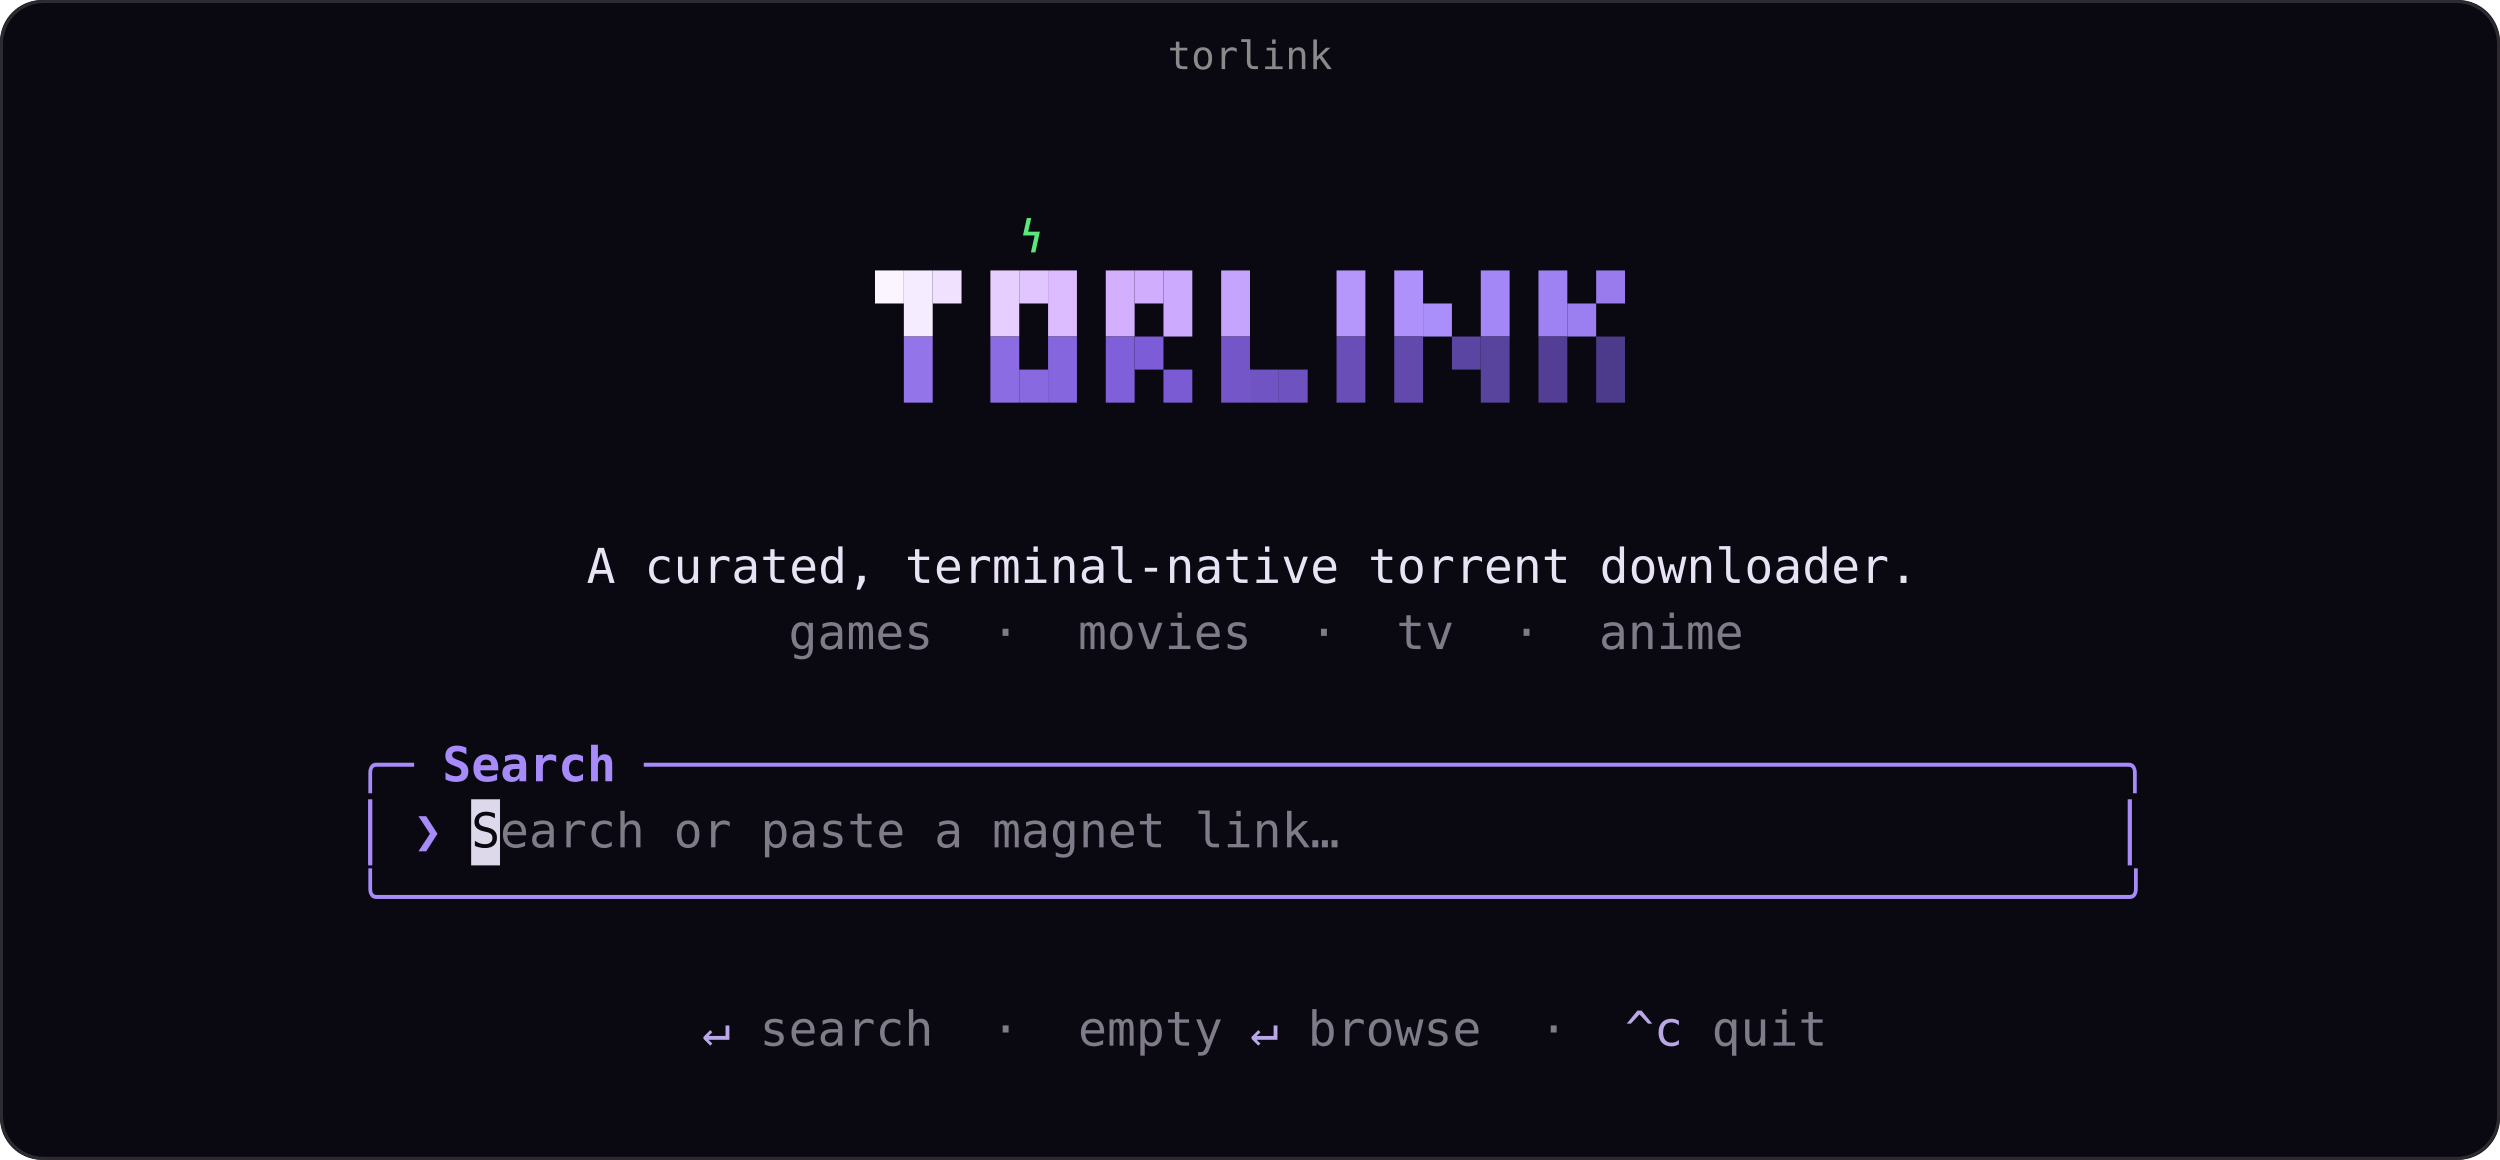
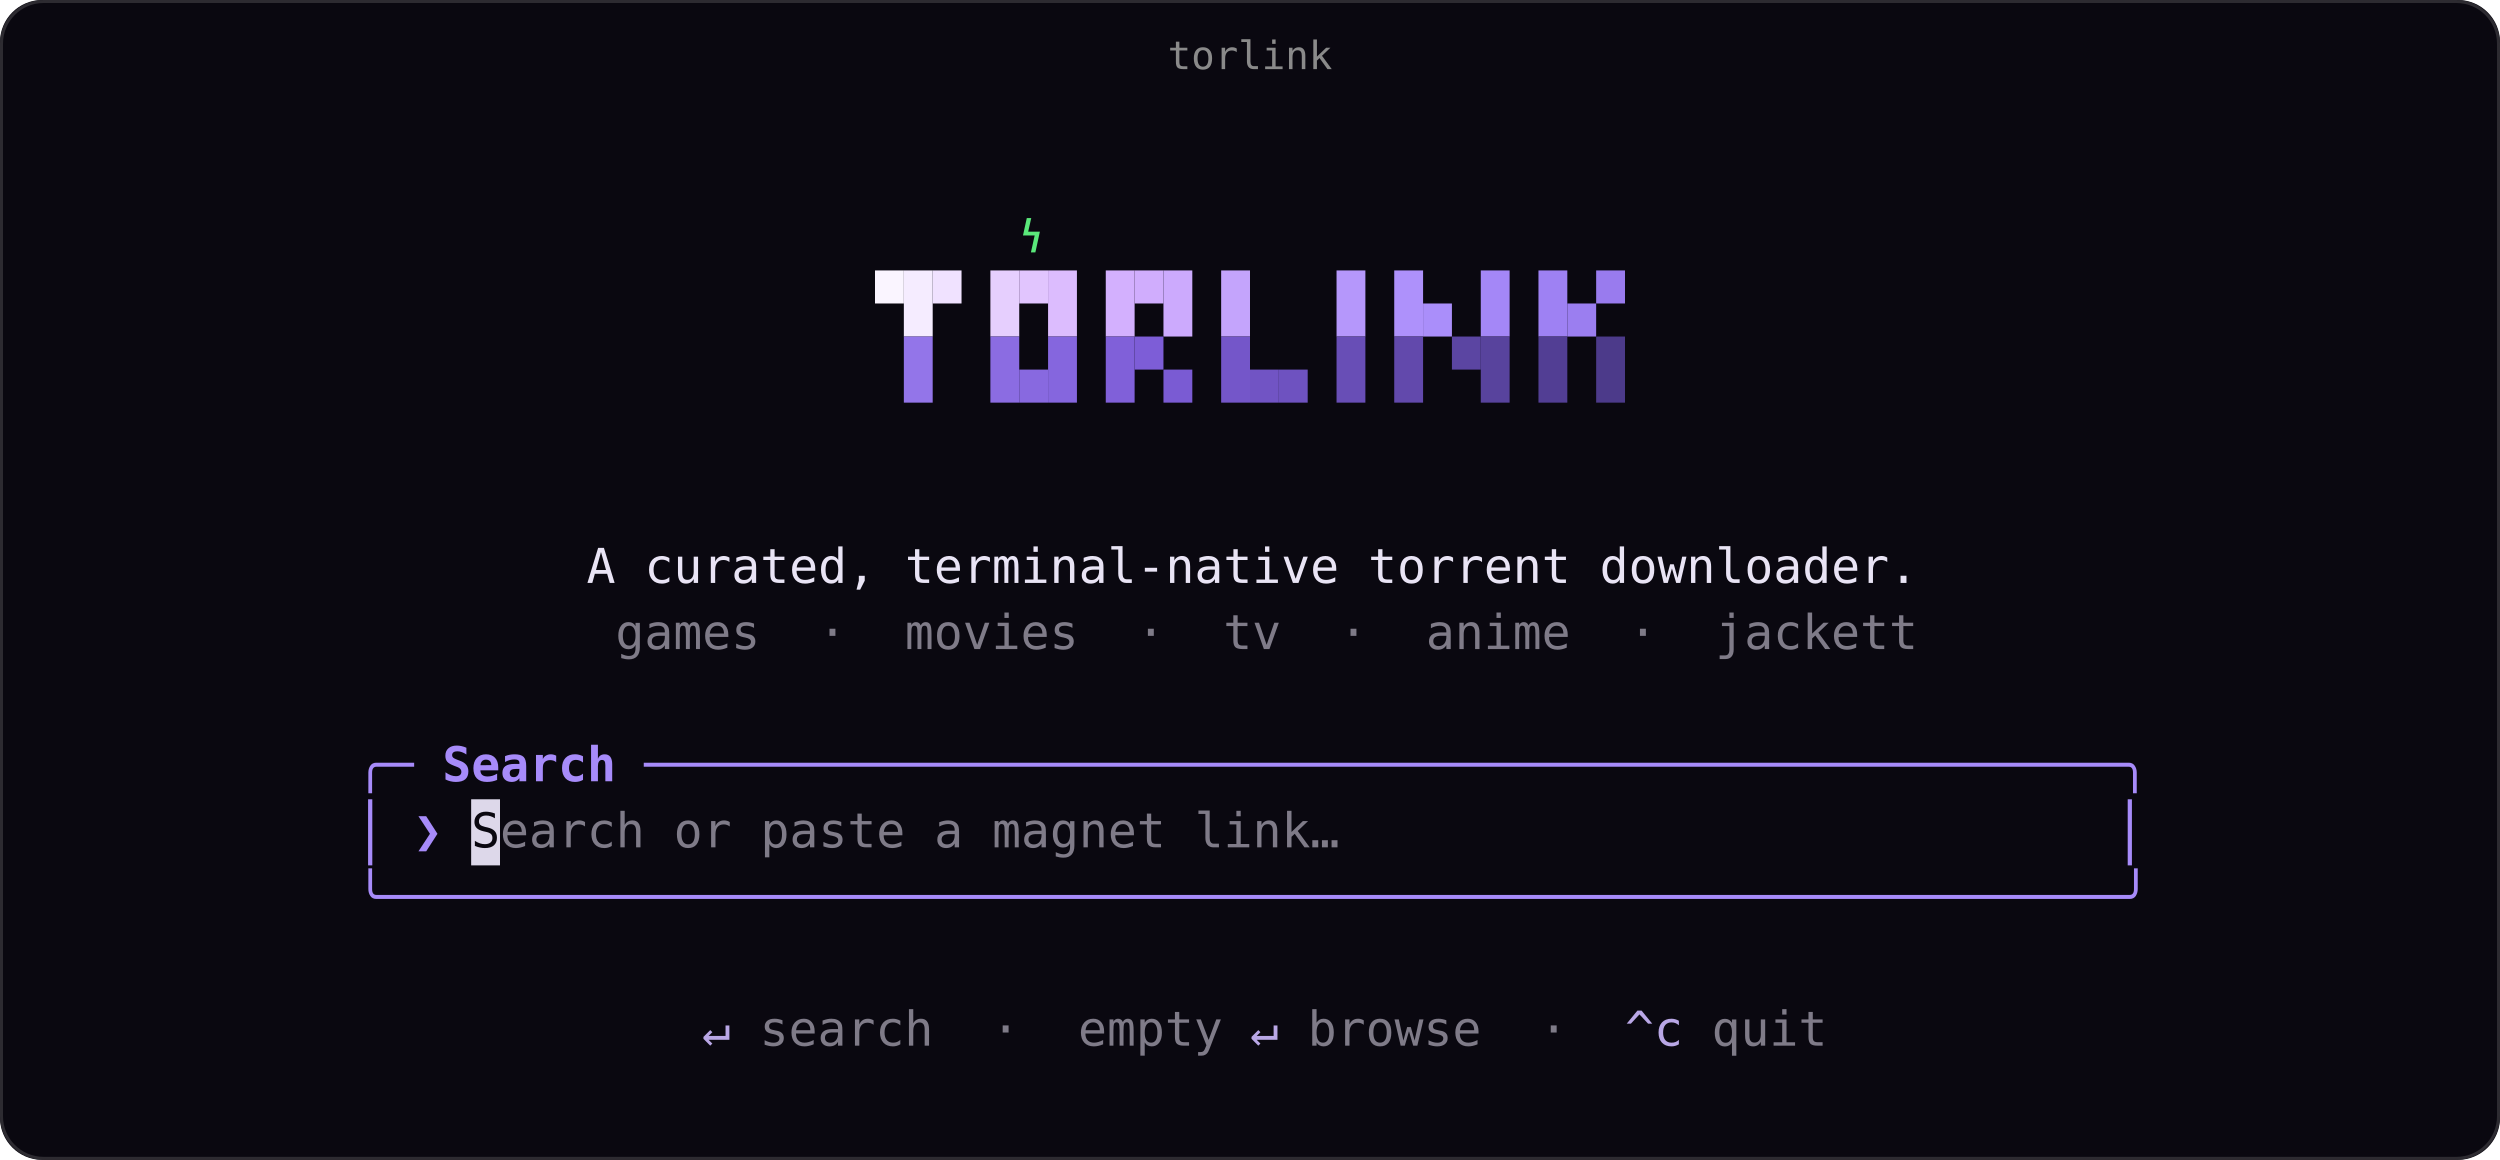
<svg xmlns="http://www.w3.org/2000/svg" width="832" height="386" viewBox="0 0 832 386" style="max-width: 832px; width: 100%; height: auto;" role="img">
  <rect width="100%" height="100%" rx="14" fill="#0a0810" />
  <rect x="0.5" y="0.5" width="831" height="385" rx="14" fill="none" stroke="#2d2b31" stroke-width="1" />
  <text x="416" y="23" text-anchor="middle" font-family="ui-monospace, &quot;Cascadia Mono&quot;, &quot;SF Mono&quot;, Menlo, Consolas, &quot;DejaVu Sans Mono&quot;, monospace" font-size="13" fill="#8a8a8a">torlink</text>
  <g font-family="ui-monospace, &quot;Cascadia Mono&quot;, &quot;SF Mono&quot;, Menlo, Consolas, &quot;DejaVu Sans Mono&quot;, monospace" font-size="16" fill="#ddd8ea">
    <text x="339.2" y="84" textLength="9.6" lengthAdjust="spacingAndGlyphs" xml:space="preserve" fill="#5ae87a" font-weight="600">𐓏</text>
    <rect x="291.2" y="90" width="9.6" height="11" fill="#faf5ff" />
    <rect x="300.8" y="90" width="9.6" height="22" fill="#f5ecff" />
    <rect x="310.4" y="90" width="9.6" height="11" fill="#f0e2ff" />
    <rect x="329.6" y="90" width="9.6" height="22" fill="#e6cffe" />
    <rect x="339.2" y="90" width="9.6" height="11" fill="#e1c5fe" />
    <rect x="348.8" y="90" width="9.6" height="22" fill="#dcbcfe" />
    <rect x="368" y="90" width="9.6" height="22" fill="#d3b0fe" />
    <rect x="377.6" y="90" width="9.6" height="11" fill="#d0adfd" />
    <rect x="387.2" y="90" width="9.6" height="22" fill="#ccaafd" />
    <rect x="406.4" y="90" width="9.6" height="22" fill="#c4a4fc" />
    <rect x="444.8" y="90" width="9.6" height="22" fill="#b597fb" />
    <rect x="464" y="90" width="9.6" height="22" fill="#ae91fb" />
    <rect x="473.6" y="101" width="9.6" height="11" fill="#aa8efa" />
    <rect x="492.8" y="90" width="9.6" height="22" fill="#a487f7" />
    <rect x="512" y="90" width="9.6" height="22" fill="#9e81f3" />
    <rect x="521.6" y="101" width="9.6" height="11" fill="#9b7ef0" />
    <rect x="531.2" y="90" width="9.6" height="11" fill="#997bee" />
    <rect x="300.8" y="112" width="9.6" height="22" fill="#9375e9" />
    <rect x="329.6" y="112" width="9.6" height="22" fill="#8b6ce2" />
    <rect x="339.2" y="123" width="9.6" height="11" fill="#8869e0" />
    <rect x="348.8" y="112" width="9.6" height="22" fill="#8566de" />
    <rect x="368" y="112" width="9.6" height="22" fill="#8060d9" />
    <rect x="377.6" y="112" width="9.6" height="11" fill="#7d5dd7" />
    <rect x="387.2" y="123" width="9.6" height="11" fill="#7a5bd3" />
    <rect x="406.4" y="112" width="9.6" height="22" fill="#7456c9" />
    <rect x="416" y="123" width="9.6" height="11" fill="#7154c4" />
    <rect x="425.6" y="123" width="9.6" height="11" fill="#6e52c0" />
    <rect x="444.8" y="112" width="9.6" height="22" fill="#684eb6" />
    <rect x="464" y="112" width="9.6" height="22" fill="#6249ac" />
    <rect x="483.2" y="112" width="9.6" height="11" fill="#5b45a2" />
    <rect x="492.8" y="112" width="9.6" height="22" fill="#58439d" />
    <rect x="512" y="112" width="9.6" height="22" fill="#523e94" />
    <rect x="531.2" y="112" width="9.6" height="22" fill="#4c3a8a" />
    <text x="195.2" y="194" textLength="441.6" lengthAdjust="spacingAndGlyphs" xml:space="preserve" fill="#e9e4f5">A curated, terminal-native torrent downloader.</text>
-     <text x="262.4" y="216" textLength="316.8" lengthAdjust="spacingAndGlyphs" xml:space="preserve" fill-opacity="0.55">games  ·  movies  ·  tv  ·  anime</text>
+     <text x="204.8" y="216" textLength="432" lengthAdjust="spacingAndGlyphs" xml:space="preserve" fill-opacity="0.55">games  ·  movies  ·  tv  ·  anime  ·  jackett</text>
    <text x="118.4" y="260" textLength="19.2" lengthAdjust="spacingAndGlyphs" xml:space="preserve" fill="#a78bfa">╭─</text>
    <text x="147.2" y="260" textLength="57.6" lengthAdjust="spacingAndGlyphs" xml:space="preserve" fill="#a78bfa" font-weight="600">Search</text>
    <text x="214.4" y="260" textLength="499.2" lengthAdjust="spacingAndGlyphs" xml:space="preserve" fill="#a78bfa">───────────────────────────────────────────────────╮</text>
    <rect x="122.5" y="266" width="1.4" height="22" fill="#a78bfa" />
    <text x="137.6" y="282" textLength="9.6" lengthAdjust="spacingAndGlyphs" xml:space="preserve" fill="#a78bfa">❯</text>
    <rect x="156.8" y="266" width="9.6" height="22" fill="#ddd8ea" />
    <text x="156.8" y="282" textLength="9.6" lengthAdjust="spacingAndGlyphs" xml:space="preserve" fill="#0a0810">S</text>
    <text x="166.4" y="282" textLength="278.4" lengthAdjust="spacingAndGlyphs" xml:space="preserve" fill-opacity="0.55">earch or paste a magnet link…</text>
    <rect x="708.1" y="266" width="1.4" height="22" fill="#a78bfa" />
    <text x="118.4" y="304" textLength="595.2" lengthAdjust="spacingAndGlyphs" xml:space="preserve" fill="#a78bfa">╰────────────────────────────────────────────────────────────╯</text>
    <text x="233.6" y="348" textLength="9.6" lengthAdjust="spacingAndGlyphs" xml:space="preserve" fill="#b9a7e6">↵</text>
    <text x="252.8" y="348" textLength="153.6" lengthAdjust="spacingAndGlyphs" xml:space="preserve" fill-opacity="0.55">search  ·  empty</text>
    <text x="416" y="348" textLength="9.6" lengthAdjust="spacingAndGlyphs" xml:space="preserve" fill="#b9a7e6">↵</text>
    <text x="435.2" y="348" textLength="86.4" lengthAdjust="spacingAndGlyphs" xml:space="preserve" fill-opacity="0.55">browse  ·</text>
    <text x="540.8" y="348" textLength="19.2" lengthAdjust="spacingAndGlyphs" xml:space="preserve" fill="#b9a7e6">^c</text>
    <text x="569.6" y="348" textLength="38.4" lengthAdjust="spacingAndGlyphs" xml:space="preserve" fill-opacity="0.55">quit</text>
  </g>
</svg>
